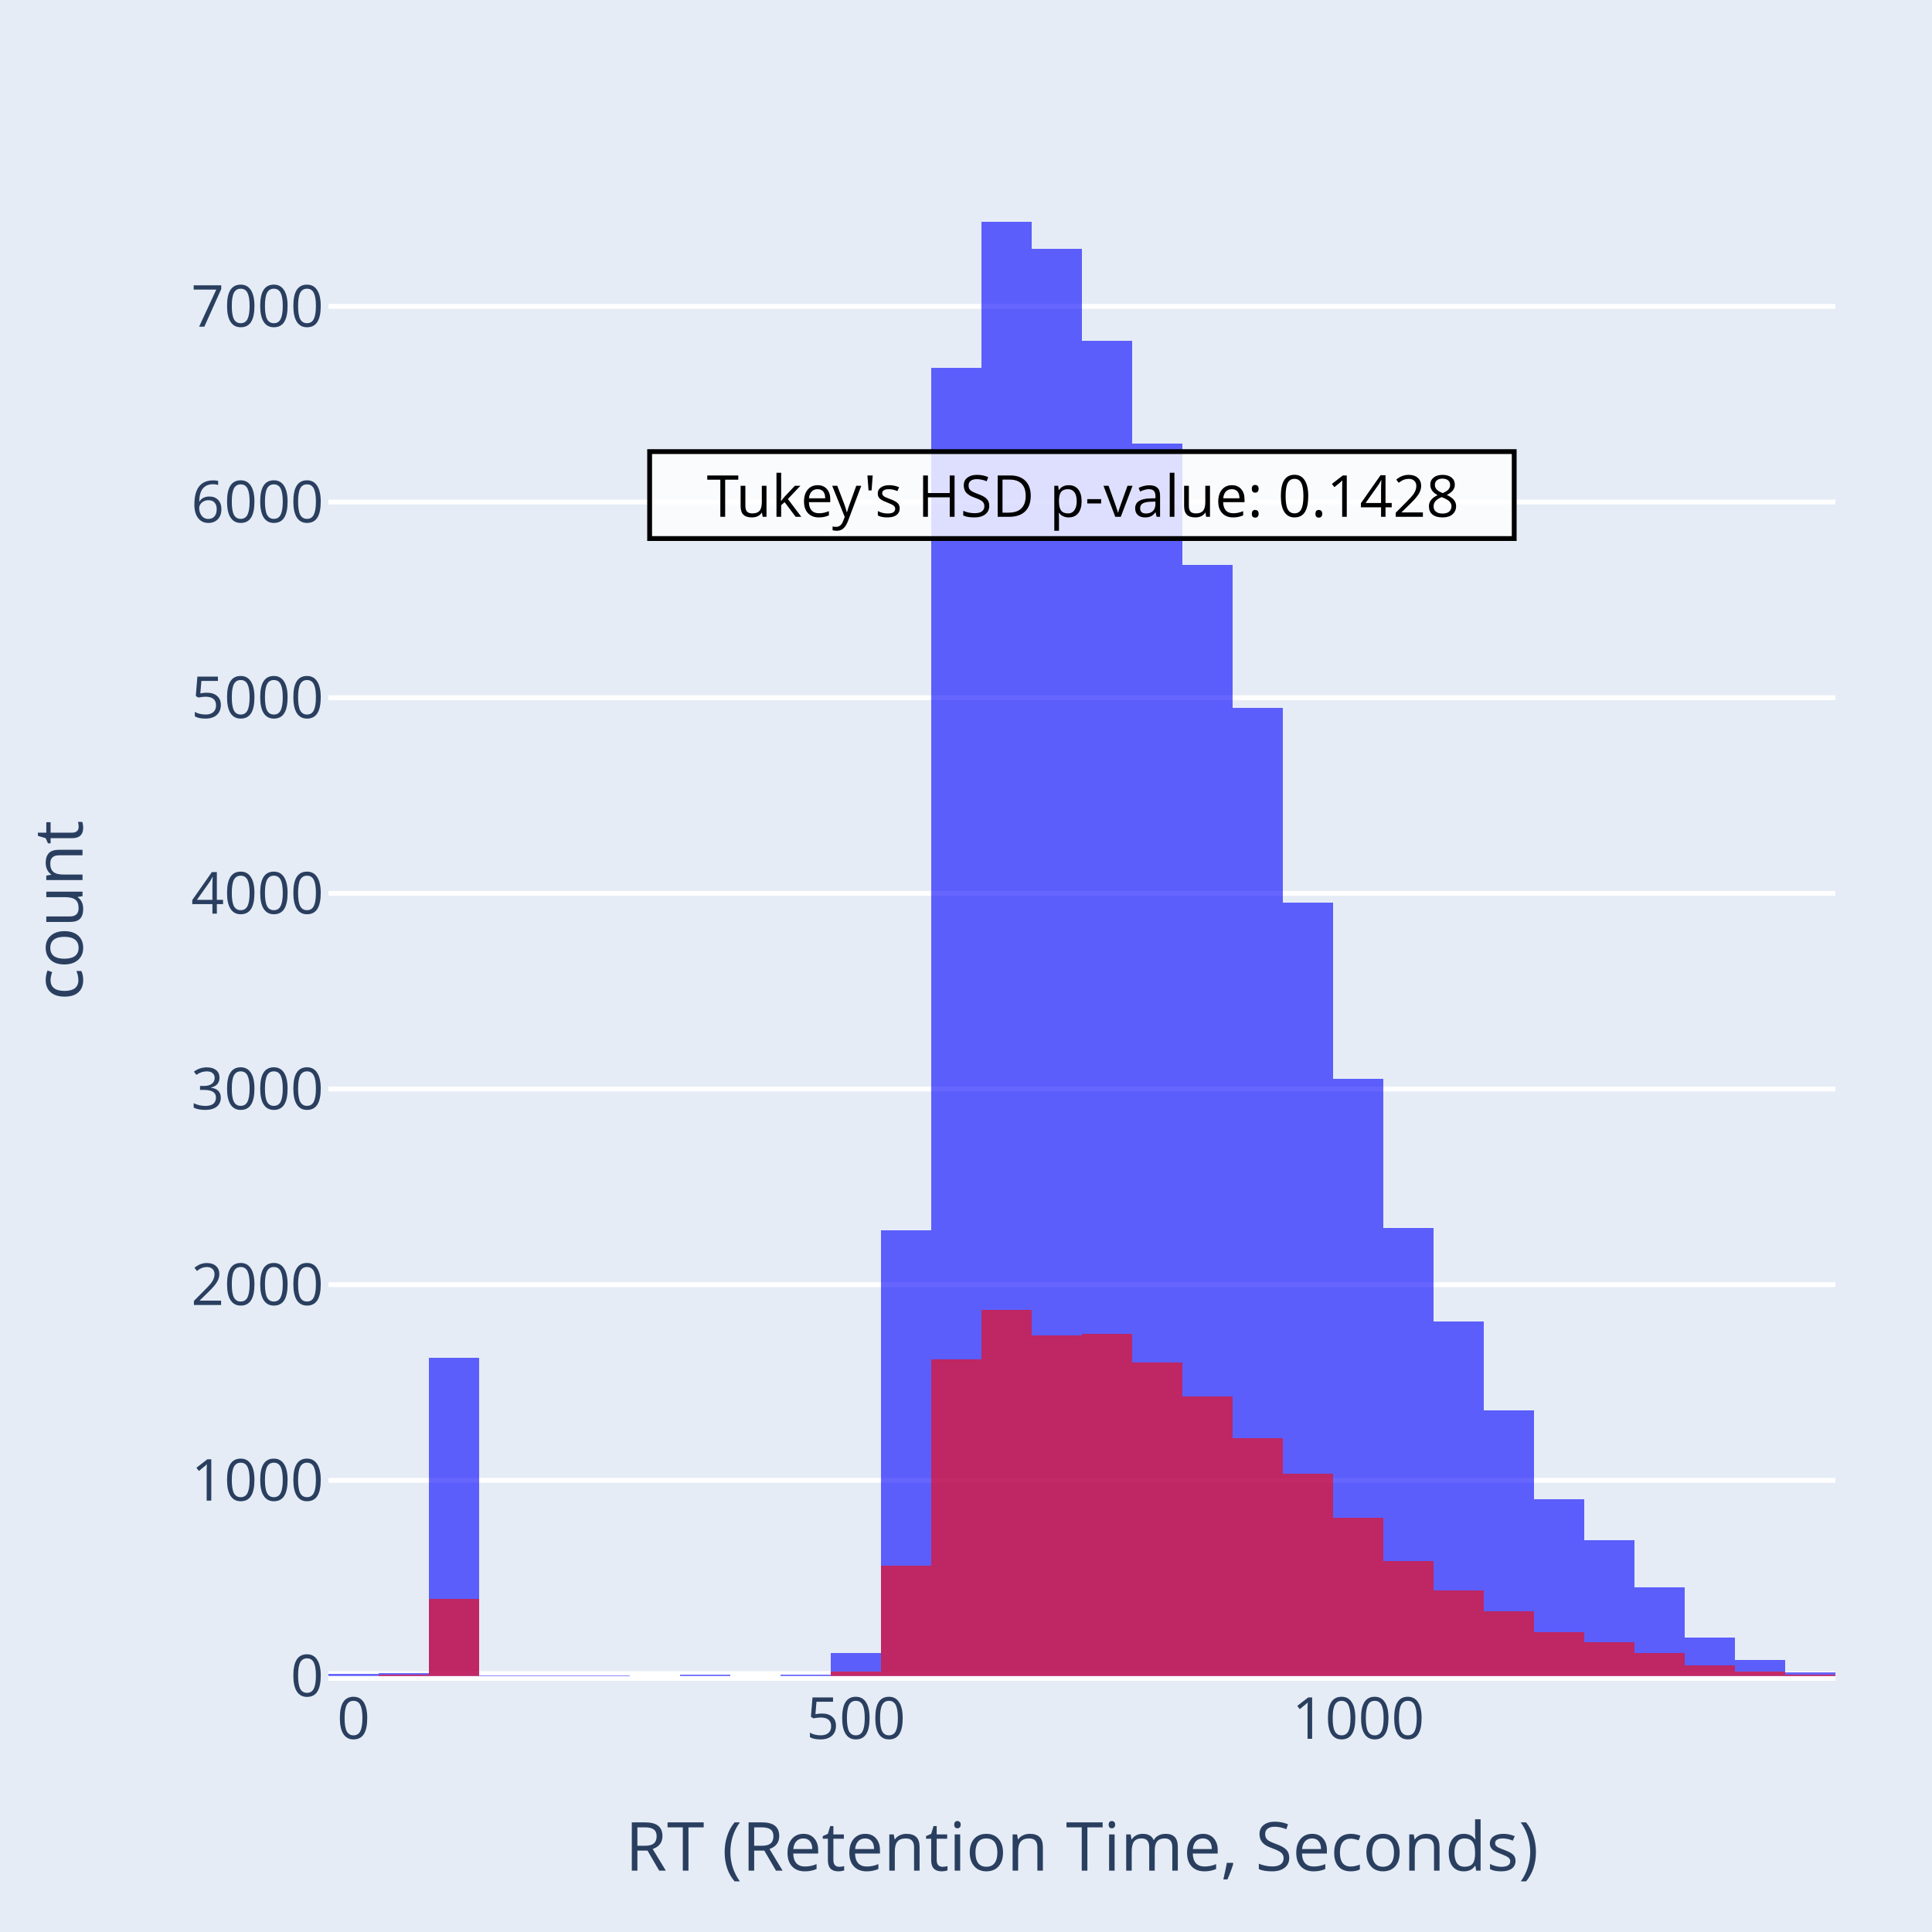
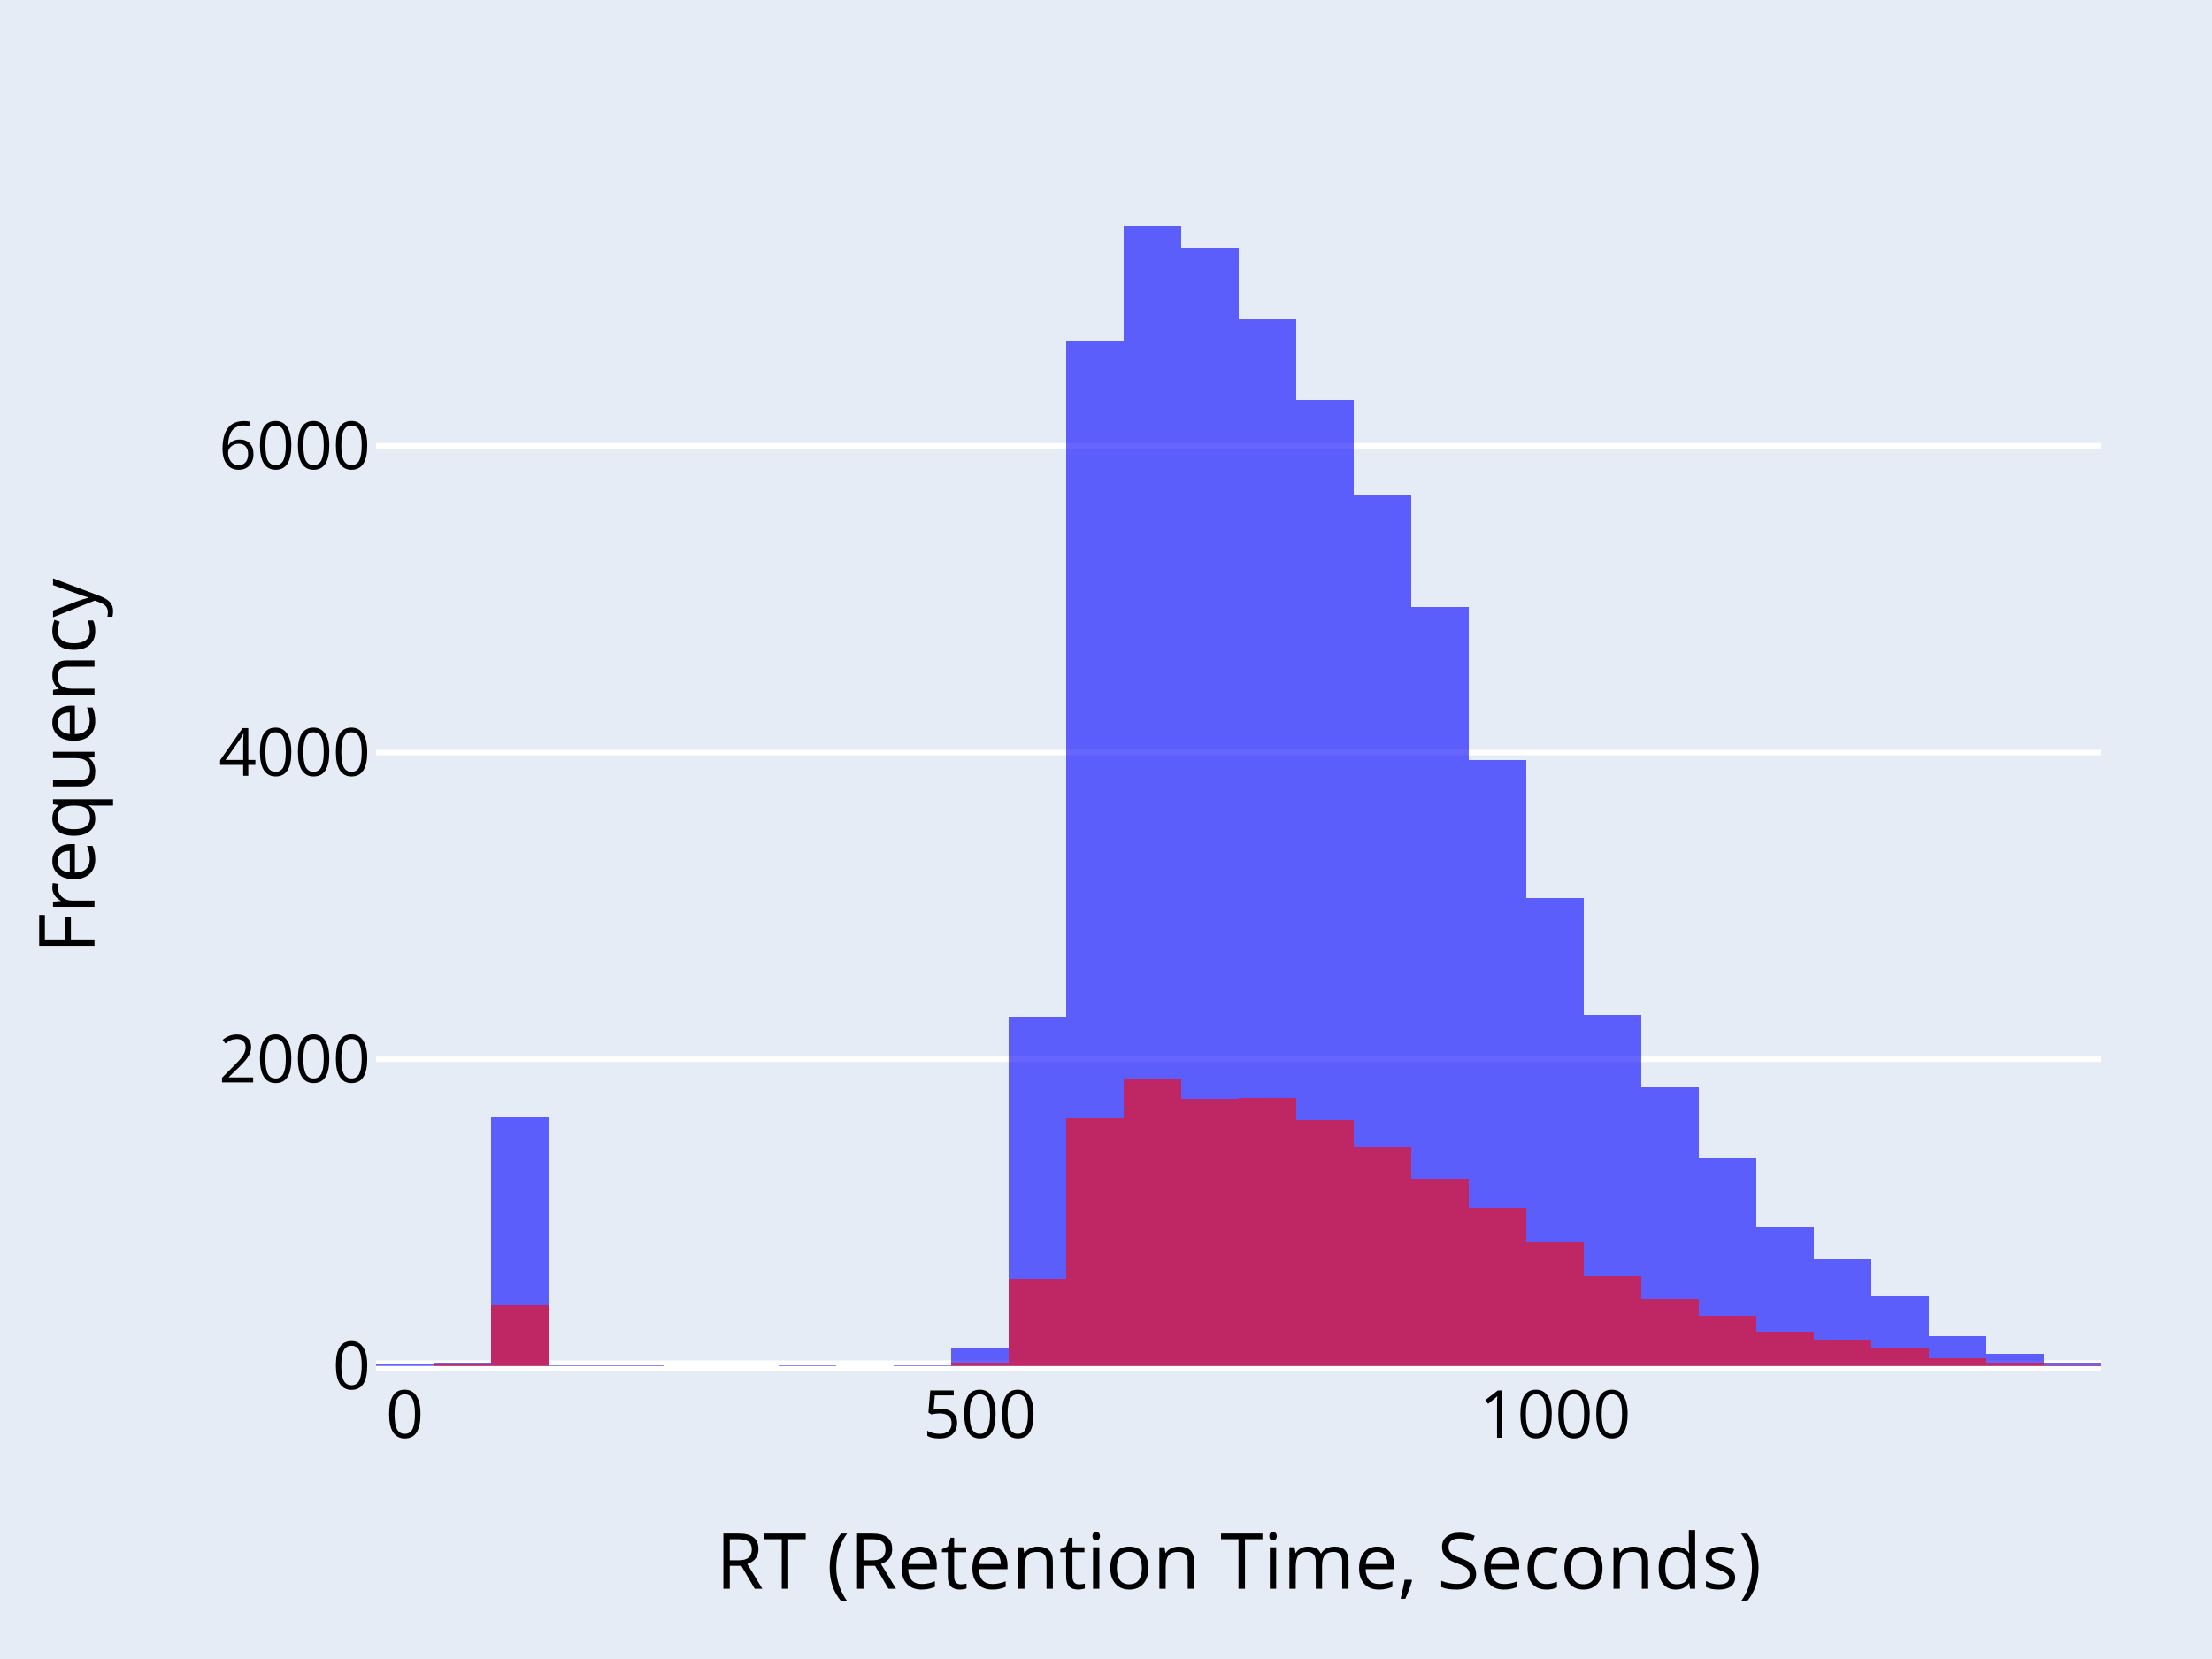
- <svg xmlns="http://www.w3.org/2000/svg" class="main-svg" width="800" height="800" style="" viewBox="0 0 400 400">
-   <rect x="0" y="0" width="400" height="400" style="fill: rgb(229, 236, 246); fill-opacity: 1;" />
-   <defs id="defs-ca8d53">
+ <svg xmlns="http://www.w3.org/2000/svg" class="main-svg" width="800" height="600" style="" viewBox="0 0 400 300">
+   <rect x="0" y="0" width="400" height="300" style="fill: rgb(229, 236, 246); fill-opacity: 1;" />
+   <defs id="defs-a6f045">
    <g class="clips">
-       <clipPath id="clipca8d53xyplot" class="plotclip">
-         <rect width="312" height="317" />
+       <clipPath id="clipa6f045xyplot" class="plotclip">
+         <rect width="312" height="217" />
      </clipPath>
-       <clipPath class="axesclip" id="clipca8d53x">
-         <rect x="68" y="0" width="312" height="400" />
+       <clipPath class="axesclip" id="clipa6f045x">
+         <rect x="68" y="0" width="312" height="300" />
      </clipPath>
-       <clipPath class="axesclip" id="clipca8d53y">
-         <rect x="0" y="30" width="400" height="317" />
+       <clipPath class="axesclip" id="clipa6f045y">
+         <rect x="0" y="30" width="400" height="217" />
      </clipPath>
-       <clipPath class="axesclip" id="clipca8d53xy">
-         <rect x="68" y="30" width="312" height="317" />
+       <clipPath class="axesclip" id="clipa6f045xy">
+         <rect x="68" y="30" width="312" height="217" />
      </clipPath>
    </g>
    <g class="gradients" />
    <g class="patterns" />
  </defs>
  <g class="bglayer" />
  <g class="layer-below">
    <g class="imagelayer" />
    <g class="shapelayer" />
  </g>
  <g class="cartesianlayer">
    <g class="subplot xy">
      <g class="layer-subplot">
        <g class="shapelayer" />
        <g class="imagelayer" />
      </g>
      <g class="minor-gridlayer">
        <g class="x" />
        <g class="y" />
      </g>
      <g class="gridlayer">
        <g class="x" />
        <g class="y">
-           <path class="ygrid crisp" transform="translate(0,306.49)" d="M68,0h312" style="stroke: rgb(255, 255, 255); stroke-opacity: 1; stroke-width: 1px;" />
-           <path class="ygrid crisp" transform="translate(0,265.98)" d="M68,0h312" style="stroke: rgb(255, 255, 255); stroke-opacity: 1; stroke-width: 1px;" />
-           <path class="ygrid crisp" transform="translate(0,225.47)" d="M68,0h312" style="stroke: rgb(255, 255, 255); stroke-opacity: 1; stroke-width: 1px;" />
-           <path class="ygrid crisp" transform="translate(0,184.96)" d="M68,0h312" style="stroke: rgb(255, 255, 255); stroke-opacity: 1; stroke-width: 1px;" />
-           <path class="ygrid crisp" transform="translate(0,144.45)" d="M68,0h312" style="stroke: rgb(255, 255, 255); stroke-opacity: 1; stroke-width: 1px;" />
-           <path class="ygrid crisp" transform="translate(0,103.94)" d="M68,0h312" style="stroke: rgb(255, 255, 255); stroke-opacity: 1; stroke-width: 1px;" />
-           <path class="ygrid crisp" transform="translate(0,63.43)" d="M68,0h312" style="stroke: rgb(255, 255, 255); stroke-opacity: 1; stroke-width: 1px;" />
+           <path class="ygrid crisp" transform="translate(0,191.54)" d="M68,0h312" style="stroke: rgb(255, 255, 255); stroke-opacity: 1; stroke-width: 1px;" />
+           <path class="ygrid crisp" transform="translate(0,136.08)" d="M68,0h312" style="stroke: rgb(255, 255, 255); stroke-opacity: 1; stroke-width: 1px;" />
+           <path class="ygrid crisp" transform="translate(0,80.62)" d="M68,0h312" style="stroke: rgb(255, 255, 255); stroke-opacity: 1; stroke-width: 1px;" />
        </g>
      </g>
      <g class="zerolinelayer">
-         <path class="yzl zl crisp" transform="translate(0,347)" d="M68,0h312" style="stroke: rgb(255, 255, 255); stroke-opacity: 1; stroke-width: 2px;" />
+         <path class="yzl zl crisp" transform="translate(0,247)" d="M68,0h312" style="stroke: rgb(255, 255, 255); stroke-opacity: 1; stroke-width: 2px;" />
      </g>
      <g class="layer-between">
        <g class="shapelayer" />
        <g class="imagelayer" />
      </g>
      <path class="xlines-below" />
      <path class="ylines-below" />
      <g class="overlines-below" />
      <g class="xaxislayer-below" />
      <g class="yaxislayer-below" />
      <g class="overaxes-below" />
      <g class="overplot">
-         <g class="xy" transform="translate(68,30)" clip-path="url(#clipca8d53xyplot)">
+         <g class="xy" transform="translate(68,30)" clip-path="url(#clipa6f045xyplot)">
          <g class="barlayer mlayer">
            <g class="trace bars" shape-rendering="crispEdges" style="opacity: 1;">
              <g class="points">
                <g class="point">
-                   <path d="M0,317V316.64H10.4V317Z" style="vector-effect: none; opacity: 0.6; stroke-width: 0px; fill: rgb(0, 0, 255); fill-opacity: 1;" />
-                 </g>
-                 <g class="point">
-                   <path d="M10.4,317V316.43H20.8V317Z" style="vector-effect: none; opacity: 0.6; stroke-width: 0px; fill: rgb(0, 0, 255); fill-opacity: 1;" />
-                 </g>
-                 <g class="point">
-                   <path d="M20.8,317V251.09H31.2V317Z" style="vector-effect: none; opacity: 0.6; stroke-width: 0px; fill: rgb(0, 0, 255); fill-opacity: 1;" />
-                 </g>
-                 <g class="point">
-                   <path d="M31.2,317V316.88H41.6V317Z" style="vector-effect: none; opacity: 0.6; stroke-width: 0px; fill: rgb(0, 0, 255); fill-opacity: 1;" />
-                 </g>
-                 <g class="point">
-                   <path d="M41.6,317V316.92H52V317Z" style="vector-effect: none; opacity: 0.6; stroke-width: 0px; fill: rgb(0, 0, 255); fill-opacity: 1;" />
-                 </g>
-                 <g class="point">
-                   <path d="M52,317V316.96H62.4V317Z" style="vector-effect: none; opacity: 0.6; stroke-width: 0px; fill: rgb(0, 0, 255); fill-opacity: 1;" />
+                   <path d="M0,217V216.75H10.4V217Z" style="vector-effect: none; opacity: 0.6; stroke-width: 0px; fill: rgb(0, 0, 255); fill-opacity: 1;" />
+                 </g>
+                 <g class="point">
+                   <path d="M10.4,217V216.61H20.8V217Z" style="vector-effect: none; opacity: 0.6; stroke-width: 0px; fill: rgb(0, 0, 255); fill-opacity: 1;" />
+                 </g>
+                 <g class="point">
+                   <path d="M20.8,217V171.88H31.2V217Z" style="vector-effect: none; opacity: 0.6; stroke-width: 0px; fill: rgb(0, 0, 255); fill-opacity: 1;" />
+                 </g>
+                 <g class="point">
+                   <path d="M31.2,217V216.92H41.6V217Z" style="vector-effect: none; opacity: 0.6; stroke-width: 0px; fill: rgb(0, 0, 255); fill-opacity: 1;" />
+                 </g>
+                 <g class="point">
+                   <path d="M41.6,217V216.94H52V217Z" style="vector-effect: none; opacity: 0.6; stroke-width: 0px; fill: rgb(0, 0, 255); fill-opacity: 1;" />
+                 </g>
+                 <g class="point">
+                   <path d="M52,217V216.97H62.4V217Z" style="vector-effect: none; opacity: 0.6; stroke-width: 0px; fill: rgb(0, 0, 255); fill-opacity: 1;" />
                </g>
                <g class="point">
                  <path d="M0,0Z" style="vector-effect: none; opacity: 0.6; stroke-width: 0px; fill: rgb(0, 0, 255); fill-opacity: 1;" />
                </g>
                <g class="point">
-                   <path d="M72.8,317V316.8H83.2V317Z" style="vector-effect: none; opacity: 0.6; stroke-width: 0px; fill: rgb(0, 0, 255); fill-opacity: 1;" />
+                   <path d="M72.8,217V216.86H83.2V217Z" style="vector-effect: none; opacity: 0.6; stroke-width: 0px; fill: rgb(0, 0, 255); fill-opacity: 1;" />
                </g>
                <g class="point">
                  <path d="M0,0Z" style="vector-effect: none; opacity: 0.6; stroke-width: 0px; fill: rgb(0, 0, 255); fill-opacity: 1;" />
                </g>
                <g class="point">
-                   <path d="M93.6,317V316.8H104V317Z" style="vector-effect: none; opacity: 0.6; stroke-width: 0px; fill: rgb(0, 0, 255); fill-opacity: 1;" />
-                 </g>
-                 <g class="point">
-                   <path d="M104,317V312.22H114.4V317Z" style="vector-effect: none; opacity: 0.6; stroke-width: 0px; fill: rgb(0, 0, 255); fill-opacity: 1;" />
-                 </g>
-                 <g class="point">
-                   <path d="M114.4,317V224.8H124.8V317Z" style="vector-effect: none; opacity: 0.6; stroke-width: 0px; fill: rgb(0, 0, 255); fill-opacity: 1;" />
-                 </g>
-                 <g class="point">
-                   <path d="M124.8,317V46.19H135.2V317Z" style="vector-effect: none; opacity: 0.6; stroke-width: 0px; fill: rgb(0, 0, 255); fill-opacity: 1;" />
-                 </g>
-                 <g class="point">
-                   <path d="M135.2,317V15.85H145.6V317Z" style="vector-effect: none; opacity: 0.6; stroke-width: 0px; fill: rgb(0, 0, 255); fill-opacity: 1;" />
-                 </g>
-                 <g class="point">
-                   <path d="M145.6,317V21.56H156V317Z" style="vector-effect: none; opacity: 0.6; stroke-width: 0px; fill: rgb(0, 0, 255); fill-opacity: 1;" />
-                 </g>
-                 <g class="point">
-                   <path d="M156,317V40.6H166.4V317Z" style="vector-effect: none; opacity: 0.6; stroke-width: 0px; fill: rgb(0, 0, 255); fill-opacity: 1;" />
-                 </g>
-                 <g class="point">
-                   <path d="M166.4,317V61.91H176.8V317Z" style="vector-effect: none; opacity: 0.6; stroke-width: 0px; fill: rgb(0, 0, 255); fill-opacity: 1;" />
-                 </g>
-                 <g class="point">
-                   <path d="M176.8,317V86.9H187.2V317Z" style="vector-effect: none; opacity: 0.6; stroke-width: 0px; fill: rgb(0, 0, 255); fill-opacity: 1;" />
-                 </g>
-                 <g class="point">
-                   <path d="M187.2,317V116.6H197.6V317Z" style="vector-effect: none; opacity: 0.6; stroke-width: 0px; fill: rgb(0, 0, 255); fill-opacity: 1;" />
-                 </g>
-                 <g class="point">
-                   <path d="M197.6,317V156.86H208V317Z" style="vector-effect: none; opacity: 0.6; stroke-width: 0px; fill: rgb(0, 0, 255); fill-opacity: 1;" />
-                 </g>
-                 <g class="point">
-                   <path d="M208,317V193.32H218.4V317Z" style="vector-effect: none; opacity: 0.6; stroke-width: 0px; fill: rgb(0, 0, 255); fill-opacity: 1;" />
-                 </g>
-                 <g class="point">
-                   <path d="M218.4,317V224.27H228.8V317Z" style="vector-effect: none; opacity: 0.6; stroke-width: 0px; fill: rgb(0, 0, 255); fill-opacity: 1;" />
-                 </g>
-                 <g class="point">
-                   <path d="M228.8,317V243.56H239.2V317Z" style="vector-effect: none; opacity: 0.6; stroke-width: 0px; fill: rgb(0, 0, 255); fill-opacity: 1;" />
-                 </g>
-                 <g class="point">
-                   <path d="M239.2,317V262.07H249.6V317Z" style="vector-effect: none; opacity: 0.6; stroke-width: 0px; fill: rgb(0, 0, 255); fill-opacity: 1;" />
-                 </g>
-                 <g class="point">
-                   <path d="M249.6,317V280.46H260V317Z" style="vector-effect: none; opacity: 0.6; stroke-width: 0px; fill: rgb(0, 0, 255); fill-opacity: 1;" />
-                 </g>
-                 <g class="point">
-                   <path d="M260,317V288.81H270.4V317Z" style="vector-effect: none; opacity: 0.6; stroke-width: 0px; fill: rgb(0, 0, 255); fill-opacity: 1;" />
-                 </g>
-                 <g class="point">
-                   <path d="M270.4,317V298.65H280.8V317Z" style="vector-effect: none; opacity: 0.6; stroke-width: 0px; fill: rgb(0, 0, 255); fill-opacity: 1;" />
-                 </g>
-                 <g class="point">
-                   <path d="M280.8,317V309.1H291.2V317Z" style="vector-effect: none; opacity: 0.6; stroke-width: 0px; fill: rgb(0, 0, 255); fill-opacity: 1;" />
-                 </g>
-                 <g class="point">
-                   <path d="M291.2,317V313.72H301.6V317Z" style="vector-effect: none; opacity: 0.6; stroke-width: 0px; fill: rgb(0, 0, 255); fill-opacity: 1;" />
-                 </g>
-                 <g class="point">
-                   <path d="M301.6,317V316.19H312V317Z" style="vector-effect: none; opacity: 0.6; stroke-width: 0px; fill: rgb(0, 0, 255); fill-opacity: 1;" />
+                   <path d="M93.6,217V216.86H104V217Z" style="vector-effect: none; opacity: 0.6; stroke-width: 0px; fill: rgb(0, 0, 255); fill-opacity: 1;" />
+                 </g>
+                 <g class="point">
+                   <path d="M104,217V213.73H114.4V217Z" style="vector-effect: none; opacity: 0.6; stroke-width: 0px; fill: rgb(0, 0, 255); fill-opacity: 1;" />
+                 </g>
+                 <g class="point">
+                   <path d="M114.4,217V153.88H124.8V217Z" style="vector-effect: none; opacity: 0.6; stroke-width: 0px; fill: rgb(0, 0, 255); fill-opacity: 1;" />
+                 </g>
+                 <g class="point">
+                   <path d="M124.8,217V31.62H135.2V217Z" style="vector-effect: none; opacity: 0.6; stroke-width: 0px; fill: rgb(0, 0, 255); fill-opacity: 1;" />
+                 </g>
+                 <g class="point">
+                   <path d="M135.2,217V10.85H145.6V217Z" style="vector-effect: none; opacity: 0.6; stroke-width: 0px; fill: rgb(0, 0, 255); fill-opacity: 1;" />
+                 </g>
+                 <g class="point">
+                   <path d="M145.6,217V14.76H156V217Z" style="vector-effect: none; opacity: 0.6; stroke-width: 0px; fill: rgb(0, 0, 255); fill-opacity: 1;" />
+                 </g>
+                 <g class="point">
+                   <path d="M156,217V27.79H166.4V217Z" style="vector-effect: none; opacity: 0.6; stroke-width: 0px; fill: rgb(0, 0, 255); fill-opacity: 1;" />
+                 </g>
+                 <g class="point">
+                   <path d="M166.4,217V42.38H176.8V217Z" style="vector-effect: none; opacity: 0.6; stroke-width: 0px; fill: rgb(0, 0, 255); fill-opacity: 1;" />
+                 </g>
+                 <g class="point">
+                   <path d="M176.8,217V59.49H187.2V217Z" style="vector-effect: none; opacity: 0.6; stroke-width: 0px; fill: rgb(0, 0, 255); fill-opacity: 1;" />
+                 </g>
+                 <g class="point">
+                   <path d="M187.2,217V79.82H197.6V217Z" style="vector-effect: none; opacity: 0.6; stroke-width: 0px; fill: rgb(0, 0, 255); fill-opacity: 1;" />
+                 </g>
+                 <g class="point">
+                   <path d="M197.6,217V107.38H208V217Z" style="vector-effect: none; opacity: 0.6; stroke-width: 0px; fill: rgb(0, 0, 255); fill-opacity: 1;" />
+                 </g>
+                 <g class="point">
+                   <path d="M208,217V132.34H218.4V217Z" style="vector-effect: none; opacity: 0.6; stroke-width: 0px; fill: rgb(0, 0, 255); fill-opacity: 1;" />
+                 </g>
+                 <g class="point">
+                   <path d="M218.4,217V153.52H228.8V217Z" style="vector-effect: none; opacity: 0.6; stroke-width: 0px; fill: rgb(0, 0, 255); fill-opacity: 1;" />
+                 </g>
+                 <g class="point">
+                   <path d="M228.8,217V166.72H239.2V217Z" style="vector-effect: none; opacity: 0.6; stroke-width: 0px; fill: rgb(0, 0, 255); fill-opacity: 1;" />
+                 </g>
+                 <g class="point">
+                   <path d="M239.2,217V179.4H249.6V217Z" style="vector-effect: none; opacity: 0.6; stroke-width: 0px; fill: rgb(0, 0, 255); fill-opacity: 1;" />
+                 </g>
+                 <g class="point">
+                   <path d="M249.6,217V191.99H260V217Z" style="vector-effect: none; opacity: 0.6; stroke-width: 0px; fill: rgb(0, 0, 255); fill-opacity: 1;" />
+                 </g>
+                 <g class="point">
+                   <path d="M260,217V197.7H270.4V217Z" style="vector-effect: none; opacity: 0.6; stroke-width: 0px; fill: rgb(0, 0, 255); fill-opacity: 1;" />
+                 </g>
+                 <g class="point">
+                   <path d="M270.4,217V204.44H280.8V217Z" style="vector-effect: none; opacity: 0.6; stroke-width: 0px; fill: rgb(0, 0, 255); fill-opacity: 1;" />
+                 </g>
+                 <g class="point">
+                   <path d="M280.8,217V211.59H291.2V217Z" style="vector-effect: none; opacity: 0.6; stroke-width: 0px; fill: rgb(0, 0, 255); fill-opacity: 1;" />
+                 </g>
+                 <g class="point">
+                   <path d="M291.2,217V214.75H301.6V217Z" style="vector-effect: none; opacity: 0.6; stroke-width: 0px; fill: rgb(0, 0, 255); fill-opacity: 1;" />
+                 </g>
+                 <g class="point">
+                   <path d="M301.6,217V216.45H312V217Z" style="vector-effect: none; opacity: 0.6; stroke-width: 0px; fill: rgb(0, 0, 255); fill-opacity: 1;" />
                </g>
              </g>
            </g>
            <g class="trace bars" shape-rendering="crispEdges" style="opacity: 1;">
              <g class="points">
                <g class="point">
-                   <path d="M10.4,317V316.68H20.8V317Z" style="vector-effect: none; opacity: 0.6; stroke-width: 0px; fill: rgb(255, 0, 0); fill-opacity: 1;" />
-                 </g>
-                 <g class="point">
-                   <path d="M20.8,317V301.04H31.2V317Z" style="vector-effect: none; opacity: 0.6; stroke-width: 0px; fill: rgb(255, 0, 0); fill-opacity: 1;" />
-                 </g>
-                 <g class="point">
-                   <path d="M0,0Z" style="vector-effect: none; opacity: 0.6; stroke-width: 0px; fill: rgb(255, 0, 0); fill-opacity: 1;" />
-                 </g>
-                 <g class="point">
-                   <path d="M0,0Z" style="vector-effect: none; opacity: 0.6; stroke-width: 0px; fill: rgb(255, 0, 0); fill-opacity: 1;" />
-                 </g>
-                 <g class="point">
-                   <path d="M0,0Z" style="vector-effect: none; opacity: 0.6; stroke-width: 0px; fill: rgb(255, 0, 0); fill-opacity: 1;" />
-                 </g>
-                 <g class="point">
-                   <path d="M0,0Z" style="vector-effect: none; opacity: 0.6; stroke-width: 0px; fill: rgb(255, 0, 0); fill-opacity: 1;" />
-                 </g>
-                 <g class="point">
-                   <path d="M0,0Z" style="vector-effect: none; opacity: 0.6; stroke-width: 0px; fill: rgb(255, 0, 0); fill-opacity: 1;" />
-                 </g>
-                 <g class="point">
-                   <path d="M0,0Z" style="vector-effect: none; opacity: 0.6; stroke-width: 0px; fill: rgb(255, 0, 0); fill-opacity: 1;" />
-                 </g>
-                 <g class="point">
-                   <path d="M0,0Z" style="vector-effect: none; opacity: 0.6; stroke-width: 0px; fill: rgb(255, 0, 0); fill-opacity: 1;" />
-                 </g>
-                 <g class="point">
-                   <path d="M104,317V316.15H114.4V317Z" style="vector-effect: none; opacity: 0.6; stroke-width: 0px; fill: rgb(255, 0, 0); fill-opacity: 1;" />
-                 </g>
-                 <g class="point">
-                   <path d="M114.4,317V294.15H124.8V317Z" style="vector-effect: none; opacity: 0.6; stroke-width: 0px; fill: rgb(255, 0, 0); fill-opacity: 1;" />
-                 </g>
-                 <g class="point">
-                   <path d="M124.8,317V251.5H135.2V317Z" style="vector-effect: none; opacity: 0.6; stroke-width: 0px; fill: rgb(255, 0, 0); fill-opacity: 1;" />
-                 </g>
-                 <g class="point">
-                   <path d="M135.2,317V241.21H145.6V317Z" style="vector-effect: none; opacity: 0.6; stroke-width: 0px; fill: rgb(255, 0, 0); fill-opacity: 1;" />
-                 </g>
-                 <g class="point">
-                   <path d="M145.6,317V246.43H156V317Z" style="vector-effect: none; opacity: 0.6; stroke-width: 0px; fill: rgb(255, 0, 0); fill-opacity: 1;" />
-                 </g>
-                 <g class="point">
-                   <path d="M156,317V246.23H166.4V317Z" style="vector-effect: none; opacity: 0.6; stroke-width: 0px; fill: rgb(255, 0, 0); fill-opacity: 1;" />
-                 </g>
-                 <g class="point">
-                   <path d="M166.4,317V252.1H176.8V317Z" style="vector-effect: none; opacity: 0.6; stroke-width: 0px; fill: rgb(255, 0, 0); fill-opacity: 1;" />
-                 </g>
-                 <g class="point">
-                   <path d="M176.8,317V259.11H187.2V317Z" style="vector-effect: none; opacity: 0.6; stroke-width: 0px; fill: rgb(255, 0, 0); fill-opacity: 1;" />
-                 </g>
-                 <g class="point">
-                   <path d="M187.2,317V267.7H197.6V317Z" style="vector-effect: none; opacity: 0.6; stroke-width: 0px; fill: rgb(255, 0, 0); fill-opacity: 1;" />
-                 </g>
-                 <g class="point">
-                   <path d="M197.6,317V275.11H208V317Z" style="vector-effect: none; opacity: 0.6; stroke-width: 0px; fill: rgb(255, 0, 0); fill-opacity: 1;" />
-                 </g>
-                 <g class="point">
-                   <path d="M208,317V284.27H218.4V317Z" style="vector-effect: none; opacity: 0.6; stroke-width: 0px; fill: rgb(255, 0, 0); fill-opacity: 1;" />
-                 </g>
-                 <g class="point">
-                   <path d="M218.4,317V293.14H228.8V317Z" style="vector-effect: none; opacity: 0.6; stroke-width: 0px; fill: rgb(255, 0, 0); fill-opacity: 1;" />
-                 </g>
-                 <g class="point">
-                   <path d="M228.8,317V299.22H239.2V317Z" style="vector-effect: none; opacity: 0.6; stroke-width: 0px; fill: rgb(255, 0, 0); fill-opacity: 1;" />
-                 </g>
-                 <g class="point">
-                   <path d="M239.2,317V303.67H249.6V317Z" style="vector-effect: none; opacity: 0.6; stroke-width: 0px; fill: rgb(255, 0, 0); fill-opacity: 1;" />
-                 </g>
-                 <g class="point">
-                   <path d="M249.6,317V307.97H260V317Z" style="vector-effect: none; opacity: 0.6; stroke-width: 0px; fill: rgb(255, 0, 0); fill-opacity: 1;" />
-                 </g>
-                 <g class="point">
-                   <path d="M260,317V309.99H270.4V317Z" style="vector-effect: none; opacity: 0.6; stroke-width: 0px; fill: rgb(255, 0, 0); fill-opacity: 1;" />
-                 </g>
-                 <g class="point">
-                   <path d="M270.4,317V312.18H280.8V317Z" style="vector-effect: none; opacity: 0.6; stroke-width: 0px; fill: rgb(255, 0, 0); fill-opacity: 1;" />
-                 </g>
-                 <g class="point">
-                   <path d="M280.8,317V314.85H291.2V317Z" style="vector-effect: none; opacity: 0.6; stroke-width: 0px; fill: rgb(255, 0, 0); fill-opacity: 1;" />
-                 </g>
-                 <g class="point">
-                   <path d="M291.2,317V316.03H301.6V317Z" style="vector-effect: none; opacity: 0.6; stroke-width: 0px; fill: rgb(255, 0, 0); fill-opacity: 1;" />
-                 </g>
-                 <g class="point">
-                   <path d="M301.6,317V316.8H312V317Z" style="vector-effect: none; opacity: 0.6; stroke-width: 0px; fill: rgb(255, 0, 0); fill-opacity: 1;" />
+                   <path d="M10.4,217V216.78H20.8V217Z" style="vector-effect: none; opacity: 0.6; stroke-width: 0px; fill: rgb(255, 0, 0); fill-opacity: 1;" />
+                 </g>
+                 <g class="point">
+                   <path d="M20.8,217V206.07H31.2V217Z" style="vector-effect: none; opacity: 0.6; stroke-width: 0px; fill: rgb(255, 0, 0); fill-opacity: 1;" />
+                 </g>
+                 <g class="point">
+                   <path d="M0,0Z" style="vector-effect: none; opacity: 0.6; stroke-width: 0px; fill: rgb(255, 0, 0); fill-opacity: 1;" />
+                 </g>
+                 <g class="point">
+                   <path d="M0,0Z" style="vector-effect: none; opacity: 0.6; stroke-width: 0px; fill: rgb(255, 0, 0); fill-opacity: 1;" />
+                 </g>
+                 <g class="point">
+                   <path d="M0,0Z" style="vector-effect: none; opacity: 0.6; stroke-width: 0px; fill: rgb(255, 0, 0); fill-opacity: 1;" />
+                 </g>
+                 <g class="point">
+                   <path d="M0,0Z" style="vector-effect: none; opacity: 0.6; stroke-width: 0px; fill: rgb(255, 0, 0); fill-opacity: 1;" />
+                 </g>
+                 <g class="point">
+                   <path d="M0,0Z" style="vector-effect: none; opacity: 0.6; stroke-width: 0px; fill: rgb(255, 0, 0); fill-opacity: 1;" />
+                 </g>
+                 <g class="point">
+                   <path d="M0,0Z" style="vector-effect: none; opacity: 0.6; stroke-width: 0px; fill: rgb(255, 0, 0); fill-opacity: 1;" />
+                 </g>
+                 <g class="point">
+                   <path d="M0,0Z" style="vector-effect: none; opacity: 0.6; stroke-width: 0px; fill: rgb(255, 0, 0); fill-opacity: 1;" />
+                 </g>
+                 <g class="point">
+                   <path d="M104,217V216.42H114.4V217Z" style="vector-effect: none; opacity: 0.6; stroke-width: 0px; fill: rgb(255, 0, 0); fill-opacity: 1;" />
+                 </g>
+                 <g class="point">
+                   <path d="M114.4,217V201.36H124.8V217Z" style="vector-effect: none; opacity: 0.6; stroke-width: 0px; fill: rgb(255, 0, 0); fill-opacity: 1;" />
+                 </g>
+                 <g class="point">
+                   <path d="M124.8,217V172.16H135.2V217Z" style="vector-effect: none; opacity: 0.6; stroke-width: 0px; fill: rgb(255, 0, 0); fill-opacity: 1;" />
+                 </g>
+                 <g class="point">
+                   <path d="M135.2,217V165.12H145.6V217Z" style="vector-effect: none; opacity: 0.6; stroke-width: 0px; fill: rgb(255, 0, 0); fill-opacity: 1;" />
+                 </g>
+                 <g class="point">
+                   <path d="M145.6,217V168.69H156V217Z" style="vector-effect: none; opacity: 0.6; stroke-width: 0px; fill: rgb(255, 0, 0); fill-opacity: 1;" />
+                 </g>
+                 <g class="point">
+                   <path d="M156,217V168.55H166.4V217Z" style="vector-effect: none; opacity: 0.6; stroke-width: 0px; fill: rgb(255, 0, 0); fill-opacity: 1;" />
+                 </g>
+                 <g class="point">
+                   <path d="M166.4,217V172.58H176.8V217Z" style="vector-effect: none; opacity: 0.6; stroke-width: 0px; fill: rgb(255, 0, 0); fill-opacity: 1;" />
+                 </g>
+                 <g class="point">
+                   <path d="M176.8,217V177.37H187.2V217Z" style="vector-effect: none; opacity: 0.6; stroke-width: 0px; fill: rgb(255, 0, 0); fill-opacity: 1;" />
+                 </g>
+                 <g class="point">
+                   <path d="M187.2,217V183.25H197.6V217Z" style="vector-effect: none; opacity: 0.6; stroke-width: 0px; fill: rgb(255, 0, 0); fill-opacity: 1;" />
+                 </g>
+                 <g class="point">
+                   <path d="M197.6,217V188.33H208V217Z" style="vector-effect: none; opacity: 0.6; stroke-width: 0px; fill: rgb(255, 0, 0); fill-opacity: 1;" />
+                 </g>
+                 <g class="point">
+                   <path d="M208,217V194.59H218.4V217Z" style="vector-effect: none; opacity: 0.6; stroke-width: 0px; fill: rgb(255, 0, 0); fill-opacity: 1;" />
+                 </g>
+                 <g class="point">
+                   <path d="M218.4,217V200.67H228.8V217Z" style="vector-effect: none; opacity: 0.6; stroke-width: 0px; fill: rgb(255, 0, 0); fill-opacity: 1;" />
+                 </g>
+                 <g class="point">
+                   <path d="M228.8,217V204.83H239.2V217Z" style="vector-effect: none; opacity: 0.6; stroke-width: 0px; fill: rgb(255, 0, 0); fill-opacity: 1;" />
+                 </g>
+                 <g class="point">
+                   <path d="M239.2,217V207.88H249.6V217Z" style="vector-effect: none; opacity: 0.6; stroke-width: 0px; fill: rgb(255, 0, 0); fill-opacity: 1;" />
+                 </g>
+                 <g class="point">
+                   <path d="M249.6,217V210.82H260V217Z" style="vector-effect: none; opacity: 0.6; stroke-width: 0px; fill: rgb(255, 0, 0); fill-opacity: 1;" />
+                 </g>
+                 <g class="point">
+                   <path d="M260,217V212.2H270.4V217Z" style="vector-effect: none; opacity: 0.6; stroke-width: 0px; fill: rgb(255, 0, 0); fill-opacity: 1;" />
+                 </g>
+                 <g class="point">
+                   <path d="M270.4,217V213.7H280.8V217Z" style="vector-effect: none; opacity: 0.6; stroke-width: 0px; fill: rgb(255, 0, 0); fill-opacity: 1;" />
+                 </g>
+                 <g class="point">
+                   <path d="M280.8,217V215.53H291.2V217Z" style="vector-effect: none; opacity: 0.6; stroke-width: 0px; fill: rgb(255, 0, 0); fill-opacity: 1;" />
+                 </g>
+                 <g class="point">
+                   <path d="M291.2,217V216.33H301.6V217Z" style="vector-effect: none; opacity: 0.6; stroke-width: 0px; fill: rgb(255, 0, 0); fill-opacity: 1;" />
+                 </g>
+                 <g class="point">
+                   <path d="M301.6,217V216.86H312V217Z" style="vector-effect: none; opacity: 0.6; stroke-width: 0px; fill: rgb(255, 0, 0); fill-opacity: 1;" />
                </g>
              </g>
            </g>
          </g>
        </g>
      </g>
      <g class="zerolinelayer-above" />
      <path class="xlines-above crisp" d="M0,0" style="fill: none;" />
      <path class="ylines-above crisp" d="M0,0" style="fill: none;" />
      <g class="overlines-above" />
      <g class="xaxislayer-above">
        <g class="xtick">
-           <text text-anchor="middle" x="0" y="360" transform="translate(73.2,0)" style="font-family: 'Open Sans', verdana, arial, sans-serif; font-size: 12px; fill: rgb(42, 63, 95); fill-opacity: 1; white-space: pre;">0</text>
+           <text text-anchor="middle" x="0" y="260" transform="translate(73.2,0)" style="font-family: 'Open Sans', verdana, arial, sans-serif; font-size: 12px; fill: rgb(0, 0, 0); fill-opacity: 1; white-space: pre;">0</text>
        </g>
        <g class="xtick">
-           <text text-anchor="middle" x="0" y="360" style="font-family: 'Open Sans', verdana, arial, sans-serif; font-size: 12px; fill: rgb(42, 63, 95); fill-opacity: 1; white-space: pre;" transform="translate(177.2,0)">500</text>
+           <text text-anchor="middle" x="0" y="260" style="font-family: 'Open Sans', verdana, arial, sans-serif; font-size: 12px; fill: rgb(0, 0, 0); fill-opacity: 1; white-space: pre;" transform="translate(177.2,0)">500</text>
        </g>
        <g class="xtick">
-           <text text-anchor="middle" x="0" y="360" style="font-family: 'Open Sans', verdana, arial, sans-serif; font-size: 12px; fill: rgb(42, 63, 95); fill-opacity: 1; white-space: pre;" transform="translate(281.2,0)">1000</text>
+           <text text-anchor="middle" x="0" y="260" style="font-family: 'Open Sans', verdana, arial, sans-serif; font-size: 12px; fill: rgb(0, 0, 0); fill-opacity: 1; white-space: pre;" transform="translate(281.2,0)">1000</text>
        </g>
      </g>
      <g class="yaxislayer-above">
        <g class="ytick">
-           <text text-anchor="end" x="67" y="4.2" transform="translate(0,347)" style="font-family: 'Open Sans', verdana, arial, sans-serif; font-size: 12px; fill: rgb(42, 63, 95); fill-opacity: 1; white-space: pre;">0</text>
+           <text text-anchor="end" x="67" y="4.2" transform="translate(0,247)" style="font-family: 'Open Sans', verdana, arial, sans-serif; font-size: 12px; fill: rgb(0, 0, 0); fill-opacity: 1; white-space: pre;">0</text>
        </g>
        <g class="ytick">
-           <text text-anchor="end" x="67" y="4.2" style="font-family: 'Open Sans', verdana, arial, sans-serif; font-size: 12px; fill: rgb(42, 63, 95); fill-opacity: 1; white-space: pre;" transform="translate(0,306.49)">1000</text>
+           <text text-anchor="end" x="67" y="4.2" style="font-family: 'Open Sans', verdana, arial, sans-serif; font-size: 12px; fill: rgb(0, 0, 0); fill-opacity: 1; white-space: pre;" transform="translate(0,191.54)">2000</text>
        </g>
        <g class="ytick">
-           <text text-anchor="end" x="67" y="4.2" style="font-family: 'Open Sans', verdana, arial, sans-serif; font-size: 12px; fill: rgb(42, 63, 95); fill-opacity: 1; white-space: pre;" transform="translate(0,265.98)">2000</text>
+           <text text-anchor="end" x="67" y="4.2" style="font-family: 'Open Sans', verdana, arial, sans-serif; font-size: 12px; fill: rgb(0, 0, 0); fill-opacity: 1; white-space: pre;" transform="translate(0,136.08)">4000</text>
        </g>
        <g class="ytick">
-           <text text-anchor="end" x="67" y="4.2" style="font-family: 'Open Sans', verdana, arial, sans-serif; font-size: 12px; fill: rgb(42, 63, 95); fill-opacity: 1; white-space: pre;" transform="translate(0,225.47)">3000</text>
-         </g>
-         <g class="ytick">
-           <text text-anchor="end" x="67" y="4.2" style="font-family: 'Open Sans', verdana, arial, sans-serif; font-size: 12px; fill: rgb(42, 63, 95); fill-opacity: 1; white-space: pre;" transform="translate(0,184.96)">4000</text>
-         </g>
-         <g class="ytick">
-           <text text-anchor="end" x="67" y="4.2" style="font-family: 'Open Sans', verdana, arial, sans-serif; font-size: 12px; fill: rgb(42, 63, 95); fill-opacity: 1; white-space: pre;" transform="translate(0,144.45)">5000</text>
-         </g>
-         <g class="ytick">
-           <text text-anchor="end" x="67" y="4.2" style="font-family: 'Open Sans', verdana, arial, sans-serif; font-size: 12px; fill: rgb(42, 63, 95); fill-opacity: 1; white-space: pre;" transform="translate(0,103.94)">6000</text>
-         </g>
-         <g class="ytick">
-           <text text-anchor="end" x="67" y="4.2" style="font-family: 'Open Sans', verdana, arial, sans-serif; font-size: 12px; fill: rgb(42, 63, 95); fill-opacity: 1; white-space: pre;" transform="translate(0,63.43)">7000</text>
+           <text text-anchor="end" x="67" y="4.2" style="font-family: 'Open Sans', verdana, arial, sans-serif; font-size: 12px; fill: rgb(0, 0, 0); fill-opacity: 1; white-space: pre;" transform="translate(0,80.62)">6000</text>
        </g>
      </g>
      <g class="overaxes-above" />
    </g>
  </g>
  <g class="polarlayer" />
  <g class="smithlayer" />
  <g class="ternarylayer" />
  <g class="geolayer" />
  <g class="funnelarealayer" />
  <g class="pielayer" />
  <g class="iciclelayer" />
  <g class="treemaplayer" />
  <g class="sunburstlayer" />
  <g class="glimages" />
-   <defs id="topdefs-ca8d53">
+   <defs id="topdefs-a6f045">
    <g class="clips" />
  </defs>
  <g class="layer-above">
    <g class="imagelayer" />
    <g class="shapelayer" />
  </g>
  <g class="infolayer">
    <g class="g-gtitle" />
    <g class="g-xtitle">
-       <text class="xtitle" x="224" y="387.3" text-anchor="middle" style="opacity: 1; font-family: 'Open Sans', verdana, arial, sans-serif; font-size: 14px; fill: rgb(42, 63, 95); fill-opacity: 1; white-space: pre;">RT (Retention Time, Seconds)</text>
+       <text class="xtitle" x="224" y="287.3" text-anchor="middle" style="opacity: 1; font-family: 'Open Sans', verdana, arial, sans-serif; font-size: 14px; fill: rgb(0, 0, 0); fill-opacity: 1; white-space: pre;">RT (Retention Time, Seconds)</text>
    </g>
    <g class="g-ytitle">
-       <text class="ytitle" transform="rotate(-90,17.08438,188.5)" x="17.084" y="188.5" text-anchor="middle" style="opacity: 1; font-family: 'Open Sans', verdana, arial, sans-serif; font-size: 14px; fill: rgb(42, 63, 95); fill-opacity: 1; white-space: pre;">count</text>
-     </g>
-     <g class="annotation" data-index="0" style="opacity: 1;">
-       <g class="annotation-text-g" transform="rotate(0,224,102.9)">
-         <g class="cursor-pointer" transform="translate(134,93)">
-           <rect class="bg" x="0.5" y="0.5" width="179" height="18" style="stroke-width: 1px; stroke: rgb(0, 0, 0); stroke-opacity: 1; fill: rgb(255, 255, 255); fill-opacity: 0.8;" />
-           <text class="annotation-text" text-anchor="middle" x="90.211" y="14" style="font-family: 'Open Sans', verdana, arial, sans-serif; font-size: 12px; fill: rgb(0, 0, 0); fill-opacity: 1; white-space: pre;">Tukey's HSD p-value: 0.1428</text>
-         </g>
-       </g>
+       <text class="ytitle" transform="rotate(-90,17.08438,138.5)" x="17.084" y="138.5" text-anchor="middle" style="opacity: 1; font-family: 'Open Sans', verdana, arial, sans-serif; font-size: 14px; fill: rgb(0, 0, 0); fill-opacity: 1; white-space: pre;">Frequency</text>
    </g>
  </g>
</svg>
